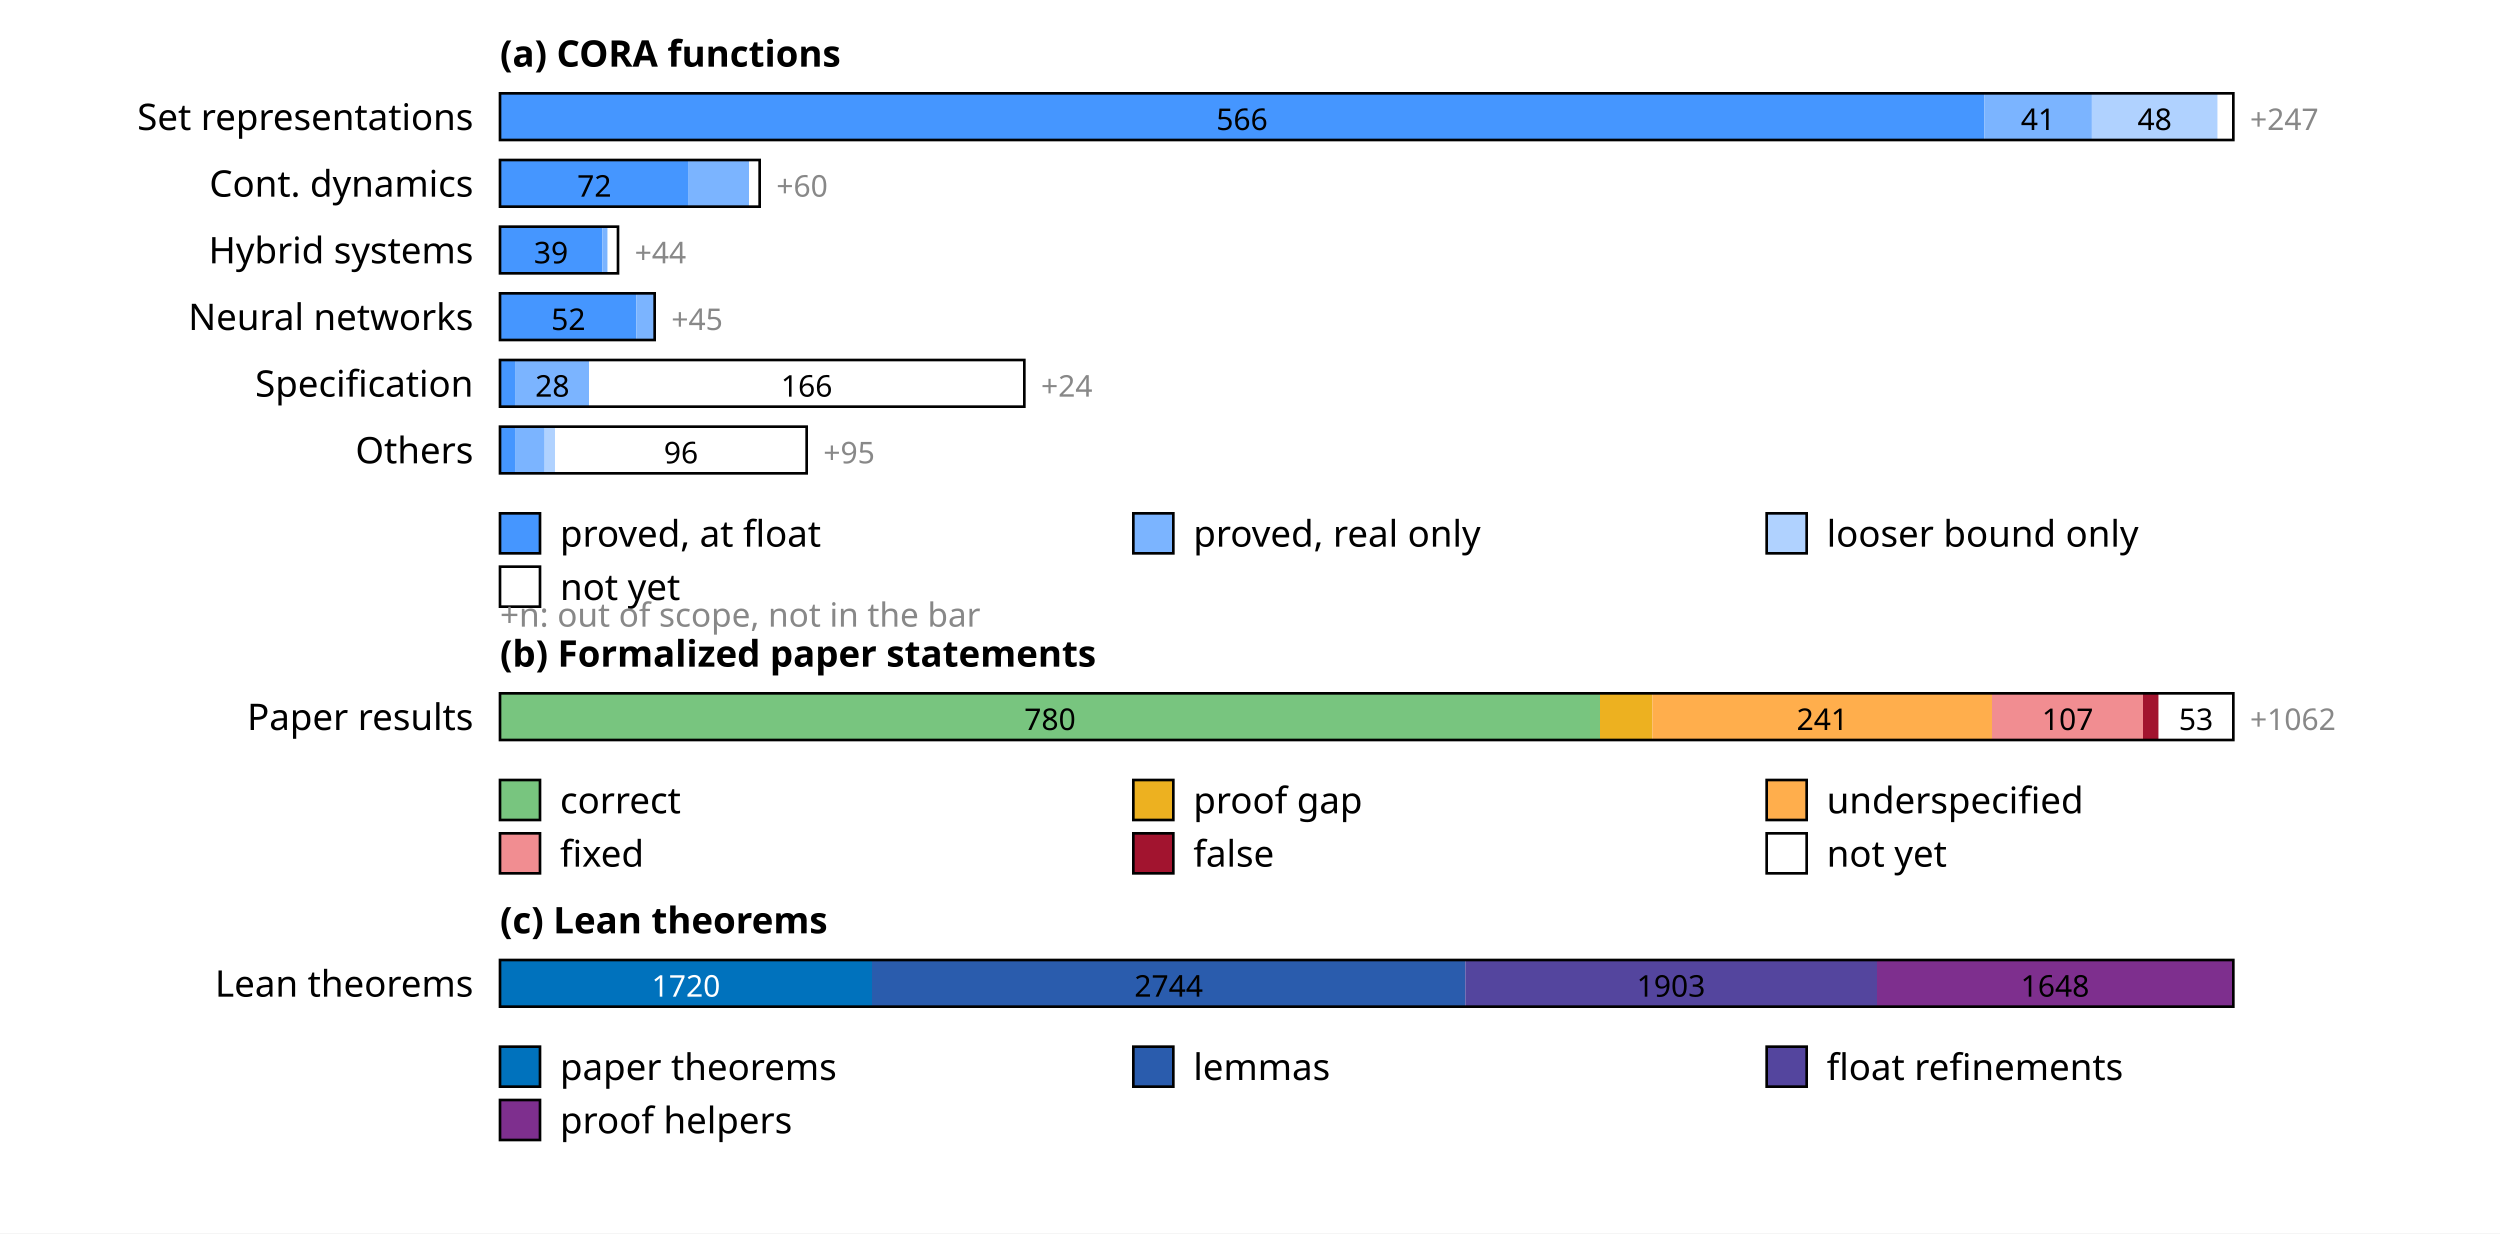
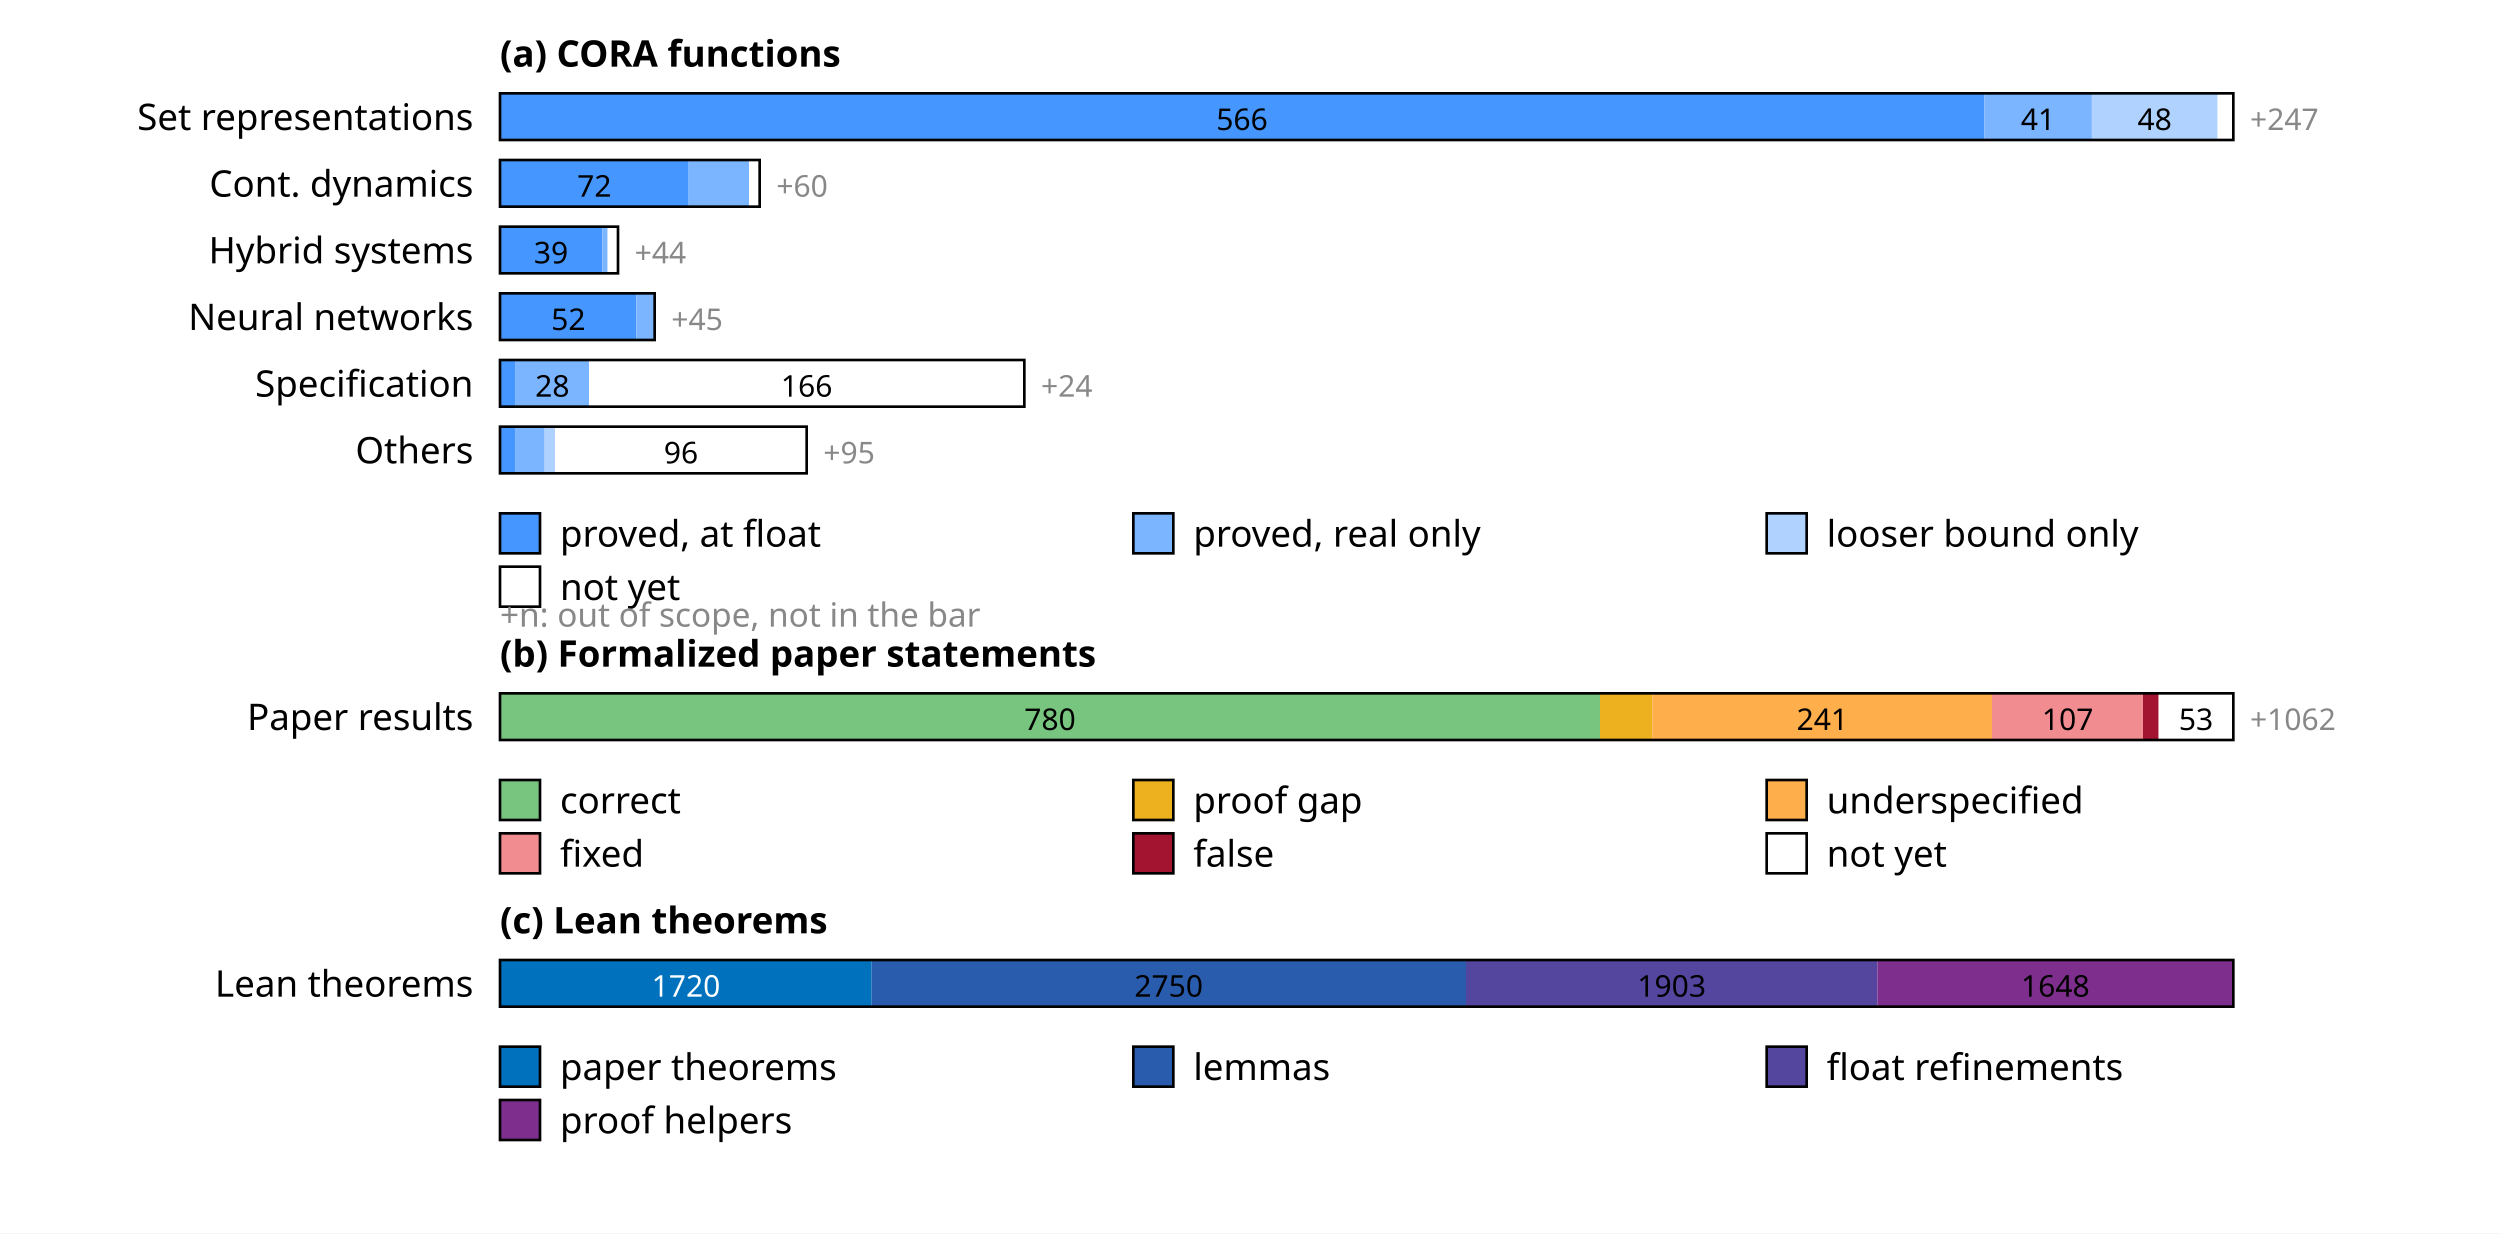
<svg xmlns="http://www.w3.org/2000/svg" width="750" height="370" font-family="sans-serif" font-size="11">
  <rect width="100%" height="100%" fill="white" />
  <text x="150" y="20" font-weight="bold">(a) CORA functions</text>
  <text x="142" y="39" text-anchor="end">Set representations</text>
  <rect x="150.0" y="28" width="445.3" height="14" fill="rgb(69,150,255)" />
  <text x="372.6" y="39" text-anchor="middle" font-size="9" fill="#000">566</text>
  <rect x="595.3" y="28" width="32.3" height="14" fill="rgb(123,180,255)" />
  <text x="611.4" y="39" text-anchor="middle" font-size="9" fill="#000">41</text>
  <rect x="627.5" y="28" width="37.8" height="14" fill="rgb(176,210,255)" />
  <text x="646.4" y="39" text-anchor="middle" font-size="9" fill="#000">48</text>
  <rect x="665.3" y="28" width="4.7" height="14" fill="rgb(255,255,255)" />
  <rect x="150" y="28" width="520.0" height="14" fill="none" stroke="#000" stroke-width="0.8" />
  <text x="675.0" y="39" font-size="9" fill="#888">+247</text>
  <text x="142" y="59" text-anchor="end">Cont. dynamics</text>
  <rect x="150.0" y="48" width="56.6" height="14" fill="rgb(69,150,255)" />
  <text x="178.3" y="59" text-anchor="middle" font-size="9" fill="#000">72</text>
  <rect x="206.6" y="48" width="18.1" height="14" fill="rgb(123,180,255)" />
  <rect x="224.7" y="48" width="3.1" height="14" fill="rgb(255,255,255)" />
  <rect x="150" y="48" width="77.9" height="14" fill="none" stroke="#000" stroke-width="0.8" />
  <text x="232.9" y="59" font-size="9" fill="#888">+60</text>
  <text x="142" y="79" text-anchor="end">Hybrid systems</text>
  <rect x="150.0" y="68" width="30.7" height="14" fill="rgb(69,150,255)" />
  <text x="165.3" y="79" text-anchor="middle" font-size="9" fill="#000">39</text>
  <rect x="180.7" y="68" width="1.6" height="14" fill="rgb(123,180,255)" />
  <rect x="182.3" y="68" width="3.1" height="14" fill="rgb(255,255,255)" />
  <rect x="150" y="68" width="35.4" height="14" fill="none" stroke="#000" stroke-width="0.8" />
  <text x="190.4" y="79" font-size="9" fill="#888">+44</text>
  <text x="142" y="99" text-anchor="end">Neural networks</text>
  <rect x="150.0" y="88" width="40.9" height="14" fill="rgb(69,150,255)" />
  <text x="170.5" y="99" text-anchor="middle" font-size="9" fill="#000">52</text>
  <rect x="190.9" y="88" width="5.5" height="14" fill="rgb(123,180,255)" />
  <rect x="150" y="88" width="46.4" height="14" fill="none" stroke="#000" stroke-width="0.8" />
  <text x="201.4" y="99" font-size="9" fill="#888">+45</text>
  <text x="142" y="119" text-anchor="end">Specification</text>
  <rect x="150.0" y="108" width="4.7" height="14" fill="rgb(69,150,255)" />
  <rect x="154.7" y="108" width="22.0" height="14" fill="rgb(123,180,255)" />
  <text x="165.7" y="119" text-anchor="middle" font-size="9" fill="#000">28</text>
  <rect x="176.7" y="108" width="130.6" height="14" fill="rgb(255,255,255)" />
  <text x="242.0" y="119" text-anchor="middle" font-size="9" fill="#000">166</text>
  <rect x="150" y="108" width="157.3" height="14" fill="none" stroke="#000" stroke-width="0.8" />
  <text x="312.3" y="119" font-size="9" fill="#888">+24</text>
  <text x="142" y="139" text-anchor="end">Others</text>
  <rect x="150.0" y="128" width="4.7" height="14" fill="rgb(69,150,255)" />
  <rect x="154.7" y="128" width="8.7" height="14" fill="rgb(123,180,255)" />
  <rect x="163.4" y="128" width="3.1" height="14" fill="rgb(176,210,255)" />
  <rect x="166.5" y="128" width="75.5" height="14" fill="rgb(255,255,255)" />
  <text x="204.3" y="139" text-anchor="middle" font-size="9" fill="#000">96</text>
  <rect x="150" y="128" width="92.0" height="14" fill="none" stroke="#000" stroke-width="0.8" />
  <text x="247.0" y="139" font-size="9" fill="#888">+95</text>
  <rect x="150" y="154" width="12" height="12" fill="rgb(69,150,255)" stroke="#000" stroke-width="0.8" />
  <text x="168" y="164">proved, at float</text>
  <rect x="340" y="154" width="12" height="12" fill="rgb(123,180,255)" stroke="#000" stroke-width="0.8" />
  <text x="358" y="164">proved, real only</text>
  <rect x="530" y="154" width="12" height="12" fill="rgb(176,210,255)" stroke="#000" stroke-width="0.8" />
  <text x="548" y="164">looser bound only</text>
  <rect x="150" y="170" width="12" height="12" fill="rgb(255,255,255)" stroke="#000" stroke-width="0.8" />
  <text x="168" y="180">not yet</text>
  <text x="150" y="188" font-size="10" fill="#888">+n: out of scope, not in the bar</text>
  <text x="150" y="200" font-weight="bold">(b) Formalized paper statements</text>
  <text x="142" y="219" text-anchor="end">Paper results</text>
  <rect x="150.0" y="208" width="330.0" height="14" fill="rgb(120,197,127)" />
  <text x="315.0" y="219" text-anchor="middle" font-size="9" fill="#000">780</text>
  <rect x="480.0" y="208" width="15.7" height="14" fill="rgb(237,177,32)" />
  <rect x="495.7" y="208" width="102.0" height="14" fill="rgb(255,174,76)" />
  <text x="546.7" y="219" text-anchor="middle" font-size="9" fill="#000">241</text>
  <rect x="597.6" y="208" width="45.3" height="14" fill="rgb(241,141,145)" />
  <text x="620.3" y="219" text-anchor="middle" font-size="9" fill="#000">107</text>
  <rect x="642.9" y="208" width="4.7" height="14" fill="rgb(162,20,47)" />
  <rect x="647.6" y="208" width="22.4" height="14" fill="rgb(255,255,255)" />
  <text x="658.8" y="219" text-anchor="middle" font-size="9" fill="#000">53</text>
  <rect x="150" y="208" width="520.0" height="14" fill="none" stroke="#000" stroke-width="0.8" />
  <text x="675.0" y="219" font-size="9" fill="#888">+1062</text>
  <rect x="150" y="234" width="12" height="12" fill="rgb(120,197,127)" stroke="#000" stroke-width="0.8" />
  <text x="168" y="244">correct</text>
  <rect x="340" y="234" width="12" height="12" fill="rgb(237,177,32)" stroke="#000" stroke-width="0.8" />
  <text x="358" y="244">proof gap</text>
  <rect x="530" y="234" width="12" height="12" fill="rgb(255,174,76)" stroke="#000" stroke-width="0.8" />
  <text x="548" y="244">underspecified</text>
  <rect x="150" y="250" width="12" height="12" fill="rgb(241,141,145)" stroke="#000" stroke-width="0.8" />
  <text x="168" y="260">fixed</text>
  <rect x="340" y="250" width="12" height="12" fill="rgb(162,20,47)" stroke="#000" stroke-width="0.8" />
  <text x="358" y="260">false</text>
  <rect x="530" y="250" width="12" height="12" fill="rgb(255,255,255)" stroke="#000" stroke-width="0.8" />
  <text x="548" y="260">not yet</text>
  <text x="150" y="280" font-weight="bold">(c) Lean theorems</text>
  <text x="142" y="299" text-anchor="end">Lean theorems</text>
-   <rect x="150.0" y="288" width="111.6" height="14" fill="rgb(0,114,189)" />
+   <rect x="150.0" y="288" width="111.5" height="14" fill="rgb(0,114,189)" />
  <text x="205.8" y="299" text-anchor="middle" font-size="9" fill="#fff">1720</text>
-   <rect x="261.6" y="288" width="178.0" height="14" fill="rgb(42,92,173)" />
-   <text x="350.6" y="299" text-anchor="middle" font-size="9" fill="#000">2744</text>
-   <rect x="439.6" y="288" width="123.5" height="14" fill="rgb(84,69,158)" />
-   <text x="501.3" y="299" text-anchor="middle" font-size="9" fill="#000">1903</text>
-   <rect x="563.1" y="288" width="106.9" height="14" fill="rgb(126,47,142)" />
-   <text x="616.5" y="299" text-anchor="middle" font-size="9" fill="#000">1648</text>
+   <rect x="261.5" y="288" width="178.3" height="14" fill="rgb(42,92,173)" />
+   <text x="350.6" y="299" text-anchor="middle" font-size="9" fill="#000">2750</text>
+   <rect x="439.8" y="288" width="123.4" height="14" fill="rgb(84,69,158)" />
+   <text x="501.5" y="299" text-anchor="middle" font-size="9" fill="#000">1903</text>
+   <rect x="563.2" y="288" width="106.8" height="14" fill="rgb(126,47,142)" />
+   <text x="616.6" y="299" text-anchor="middle" font-size="9" fill="#000">1648</text>
  <rect x="150" y="288" width="520.0" height="14" fill="none" stroke="#000" stroke-width="0.8" />
  <rect x="150" y="314" width="12" height="12" fill="rgb(0,114,189)" stroke="#000" stroke-width="0.8" />
  <text x="168" y="324">paper theorems</text>
  <rect x="340" y="314" width="12" height="12" fill="rgb(42,92,173)" stroke="#000" stroke-width="0.8" />
  <text x="358" y="324">lemmas</text>
  <rect x="530" y="314" width="12" height="12" fill="rgb(84,69,158)" stroke="#000" stroke-width="0.8" />
  <text x="548" y="324">float refinements</text>
  <rect x="150" y="330" width="12" height="12" fill="rgb(126,47,142)" stroke="#000" stroke-width="0.8" />
  <text x="168" y="340">proof helpers</text>
</svg>
